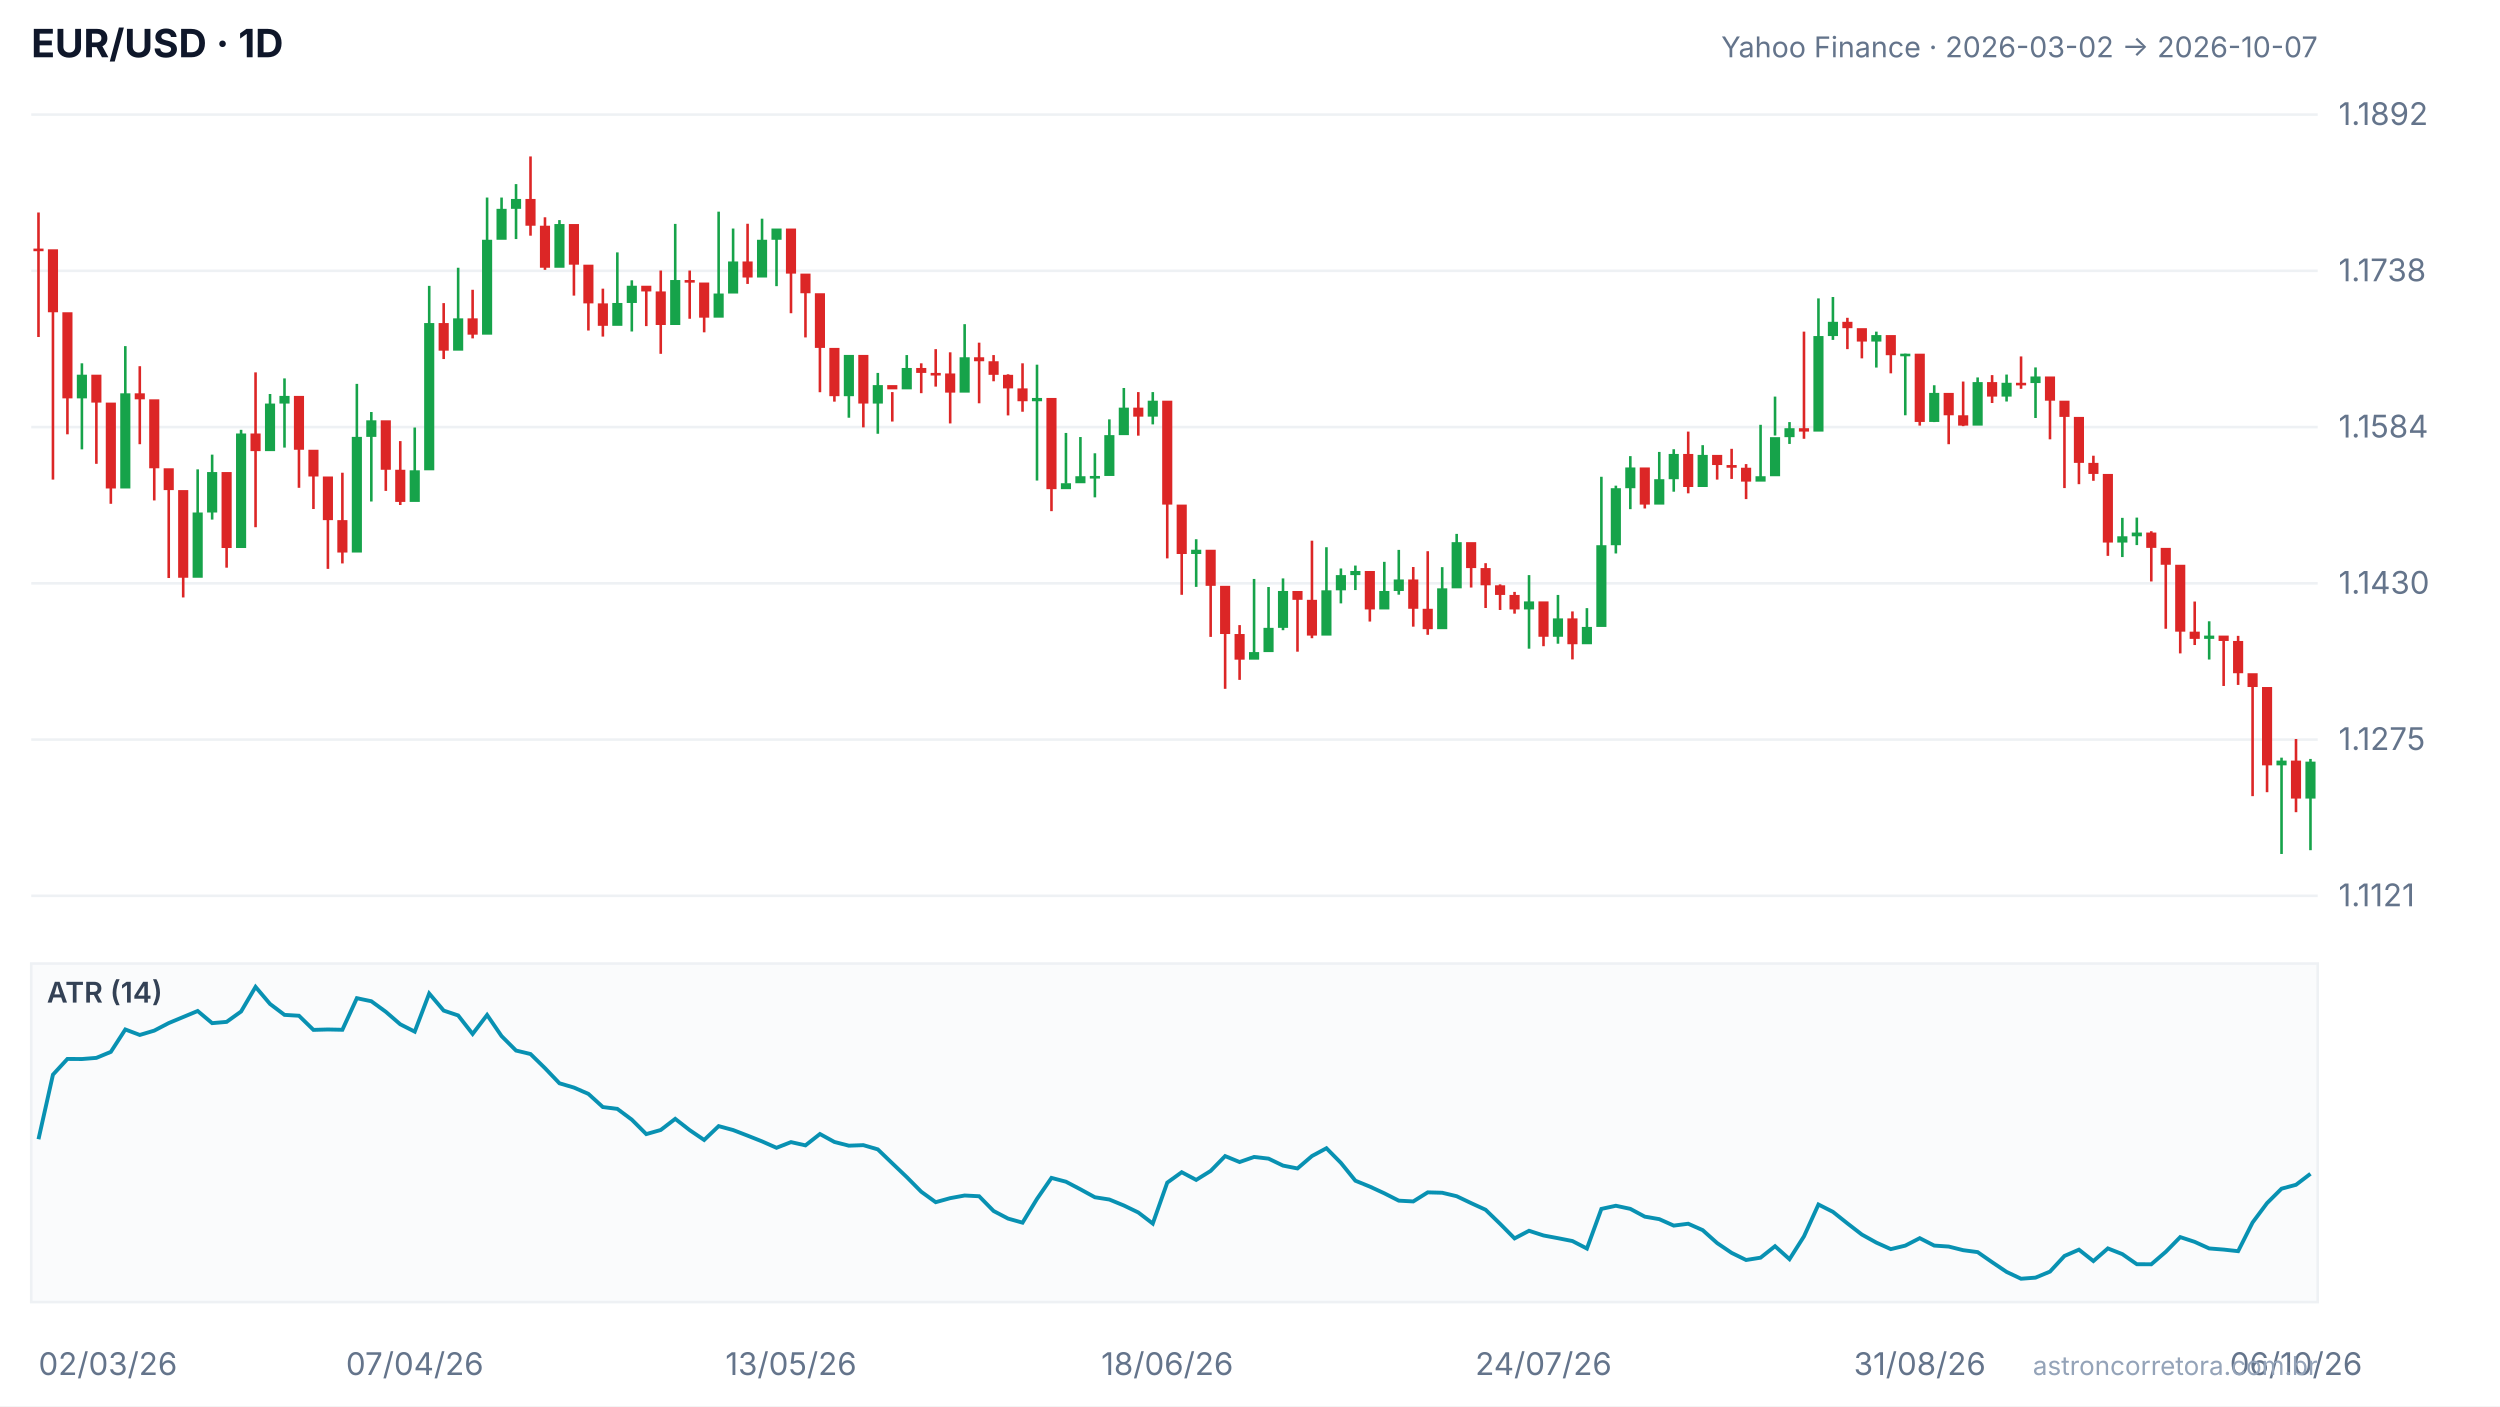
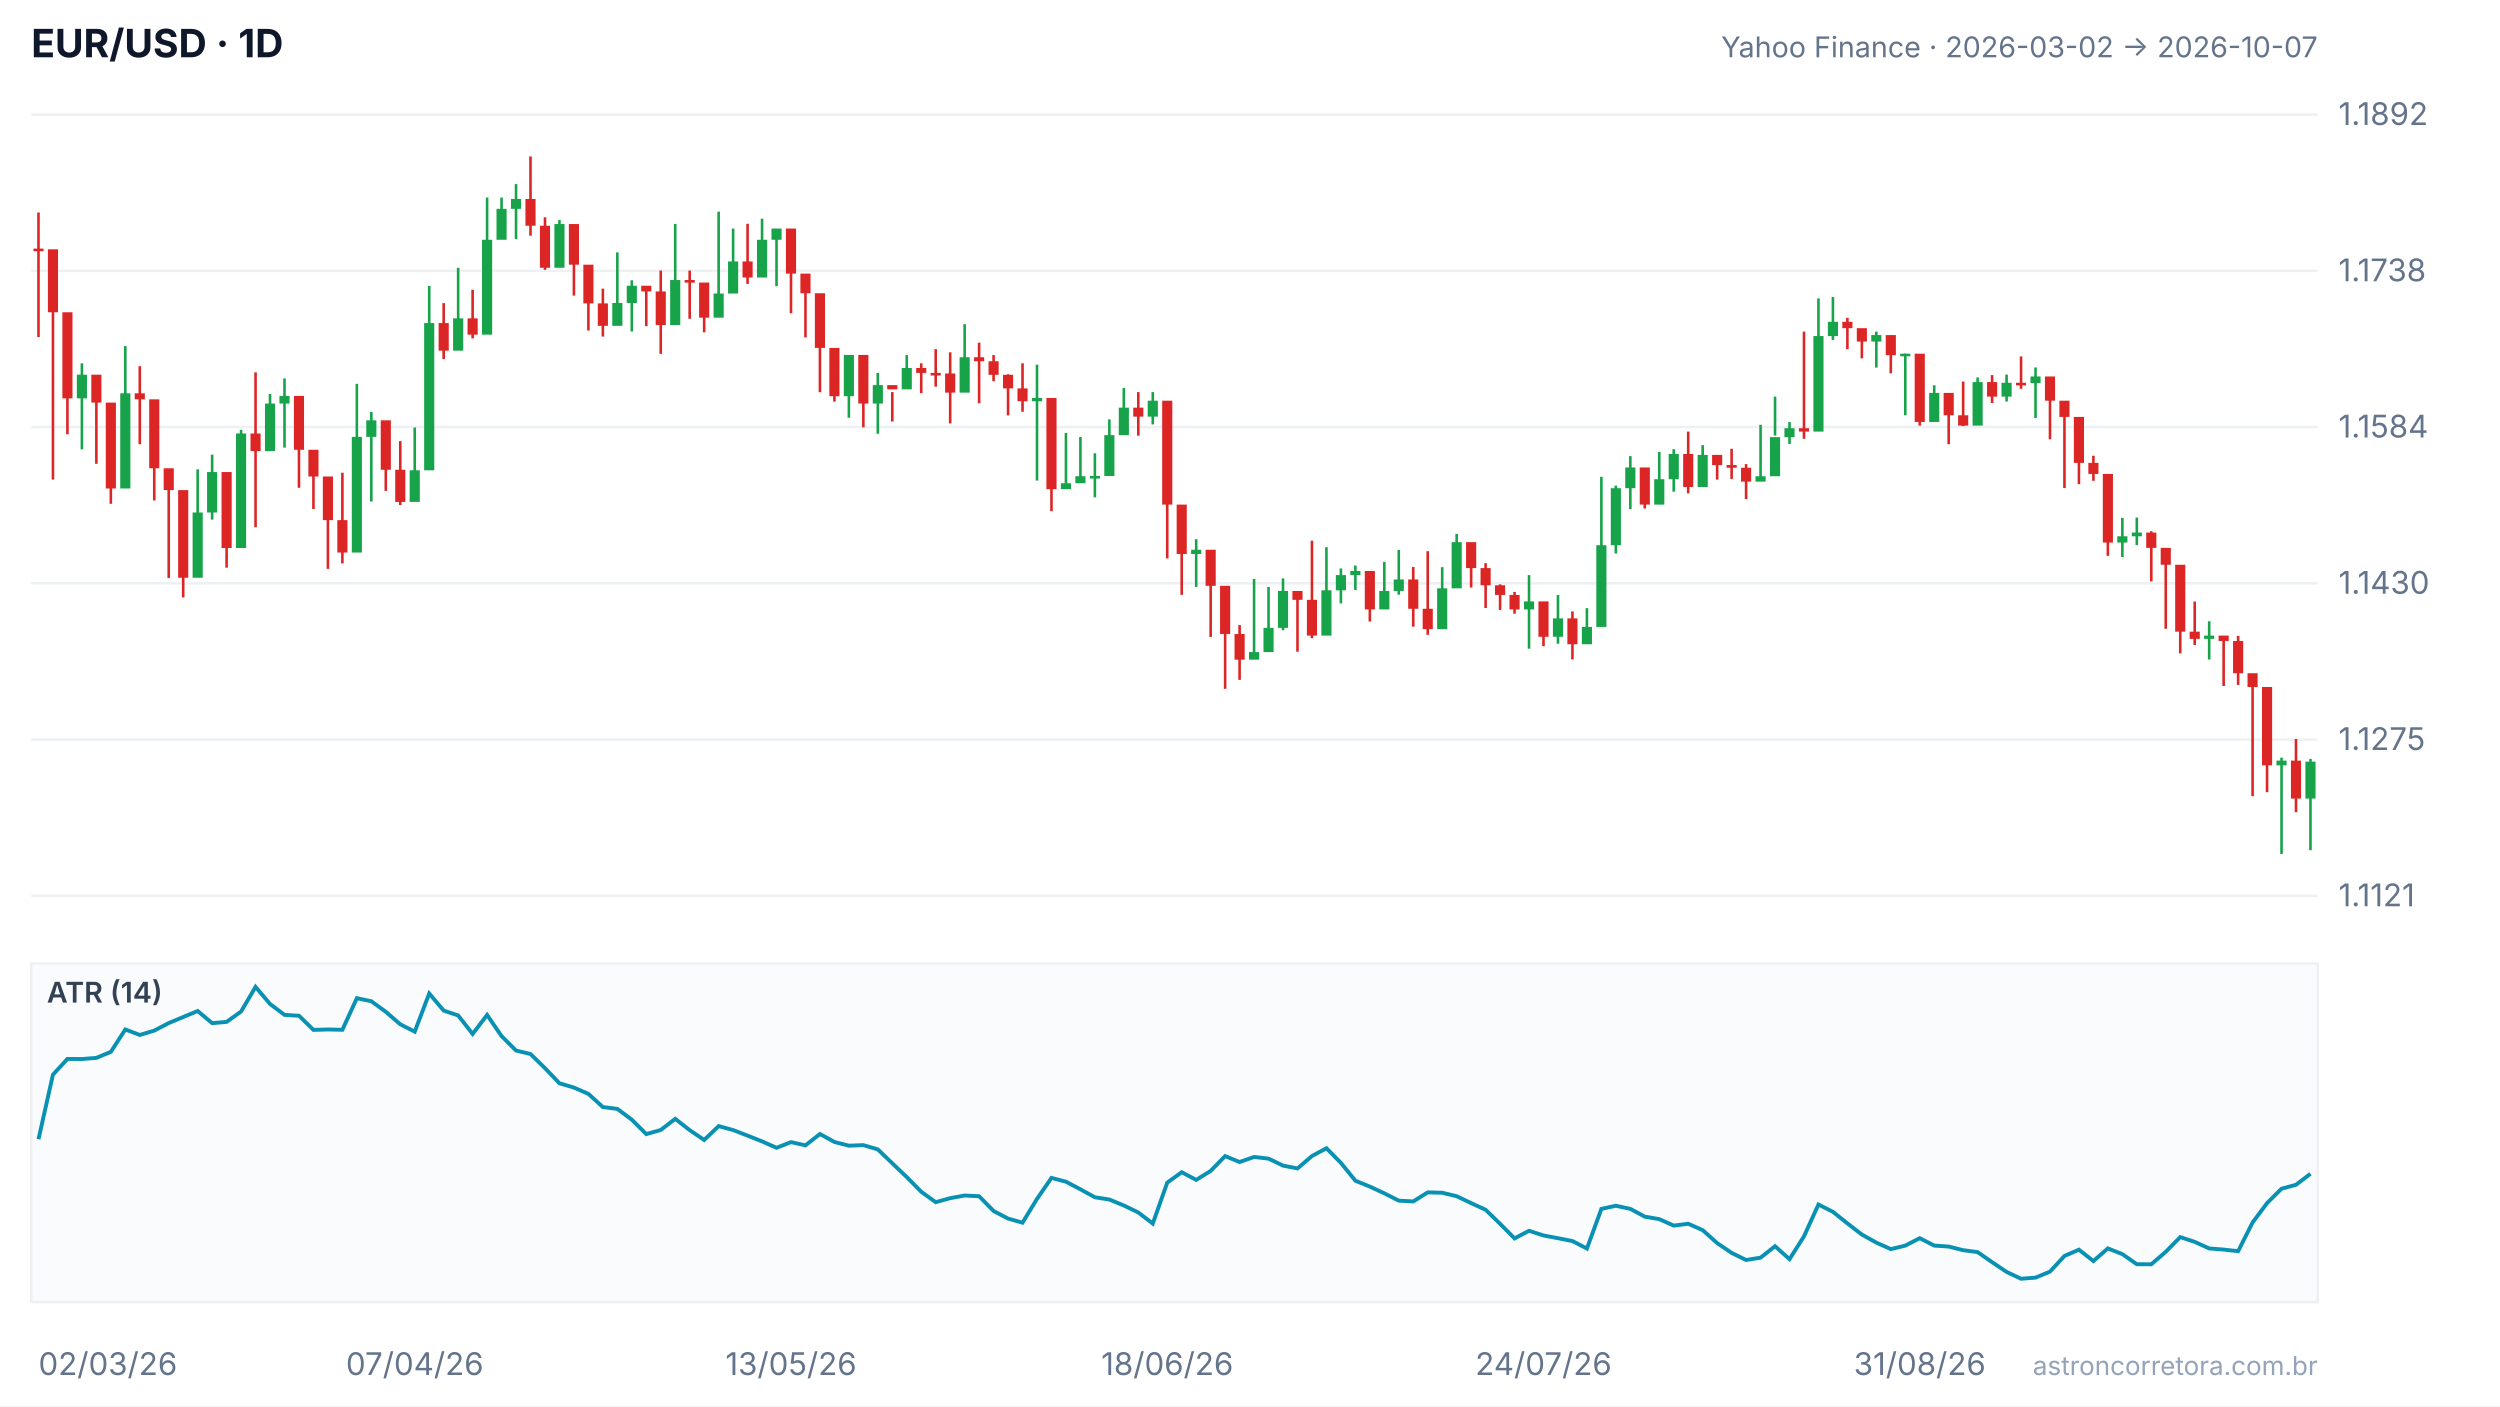
<svg xmlns="http://www.w3.org/2000/svg" viewBox="0 0 960 540" font-family="Inter,system-ui,sans-serif" font-size="12" role="img">
  <rect width="960" height="540" fill="#ffffff" />
  <text x="12" y="22" font-size="15" font-weight="700" fill="#0f172a">EUR/USD · 1D</text>
  <text x="890" y="22" font-size="11" fill="#64748b" text-anchor="end">Yahoo Finance · 2026-03-02 → 2026-10-07</text>
  <line x1="12" x2="890" y1="344" y2="344" stroke="#eef1f4" />
  <text x="898" y="348" fill="#64748b">1.1121</text>
  <line x1="12" x2="890" y1="284" y2="284" stroke="#eef1f4" />
  <text x="898" y="288" fill="#64748b">1.1275</text>
  <line x1="12" x2="890" y1="224" y2="224" stroke="#eef1f4" />
  <text x="898" y="228" fill="#64748b">1.1430</text>
  <line x1="12" x2="890" y1="164" y2="164" stroke="#eef1f4" />
  <text x="898" y="168" fill="#64748b">1.1584</text>
  <line x1="12" x2="890" y1="104" y2="104" stroke="#eef1f4" />
  <text x="898" y="108" fill="#64748b">1.1738</text>
  <line x1="12" x2="890" y1="44" y2="44" stroke="#eef1f4" />
  <text x="898" y="48" fill="#64748b">1.1892</text>
  <text x="14.778" y="528" fill="#64748b" text-anchor="start">02/03/26</text>
  <text x="159.259" y="528" fill="#64748b" text-anchor="middle">07/04/26</text>
  <text x="303.741" y="528" fill="#64748b" text-anchor="middle">13/05/26</text>
  <text x="448.222" y="528" fill="#64748b" text-anchor="middle">18/06/26</text>
  <text x="592.703" y="528" fill="#64748b" text-anchor="middle">24/07/26</text>
  <text x="737.184" y="528" fill="#64748b" text-anchor="middle">31/08/26</text>
-   <text x="881.665" y="528" fill="#64748b" text-anchor="middle">06/10/26</text>
  <line x1="14.778" x2="14.778" y1="81.598" y2="129.412" stroke="#dc2626" />
  <rect x="12.834" y="95.462" width="3.89" height="1" fill="#dc2626" />
  <line x1="20.335" x2="20.335" y1="116.074" y2="184.166" stroke="#dc2626" />
  <rect x="18.391" y="95.731" width="3.89" height="24.178" fill="#dc2626" />
  <line x1="25.892" x2="25.892" y1="136.396" y2="166.775" stroke="#dc2626" />
  <rect x="23.947" y="119.908" width="3.89" height="33.066" fill="#dc2626" />
  <line x1="31.449" x2="31.449" y1="139.51" y2="172.552" stroke="#16a34a" />
  <rect x="29.504" y="143.884" width="3.89" height="9.09" fill="#16a34a" />
  <line x1="37.006" x2="37.006" y1="148.986" y2="178.108" stroke="#dc2626" />
  <rect x="35.061" y="143.884" width="3.89" height="10.714" fill="#dc2626" />
  <line x1="42.563" x2="42.563" y1="160.199" y2="193.456" stroke="#dc2626" />
  <rect x="40.618" y="154.599" width="3.89" height="32.978" fill="#dc2626" />
  <line x1="48.12" x2="48.12" y1="132.907" y2="154.442" stroke="#16a34a" />
  <rect x="46.175" y="151.033" width="3.89" height="36.544" fill="#16a34a" />
  <line x1="53.677" x2="53.677" y1="140.618" y2="170.576" stroke="#dc2626" />
  <rect x="51.732" y="151.033" width="3.89" height="2.308" fill="#dc2626" />
  <line x1="59.234" x2="59.234" y1="170.42" y2="192.168" stroke="#dc2626" />
  <rect x="57.289" y="153.341" width="3.89" height="26.477" fill="#dc2626" />
  <line x1="64.791" x2="64.791" y1="185.252" y2="221.959" stroke="#dc2626" />
  <rect x="62.846" y="179.818" width="3.89" height="8.378" fill="#dc2626" />
  <line x1="70.348" x2="70.348" y1="196.132" y2="229.421" stroke="#dc2626" />
  <rect x="68.403" y="188.197" width="3.89" height="33.66" fill="#dc2626" />
  <line x1="75.905" x2="75.905" y1="180.233" y2="209.466" stroke="#16a34a" />
  <rect x="73.96" y="196.801" width="3.89" height="25.056" fill="#16a34a" />
  <line x1="81.462" x2="81.462" y1="174.579" y2="199.524" stroke="#16a34a" />
  <rect x="79.517" y="181.269" width="3.89" height="15.532" fill="#16a34a" />
  <line x1="87.019" x2="87.019" y1="182.408" y2="217.989" stroke="#dc2626" />
  <rect x="85.074" y="181.269" width="3.89" height="29.169" fill="#dc2626" />
  <line x1="92.576" x2="92.576" y1="165.055" y2="186.337" stroke="#16a34a" />
  <rect x="90.631" y="166.462" width="3.89" height="43.975" fill="#16a34a" />
  <line x1="98.133" x2="98.133" y1="142.989" y2="202.45" stroke="#dc2626" />
  <rect x="96.188" y="166.462" width="3.89" height="6.766" fill="#dc2626" />
  <line x1="103.69" x2="103.69" y1="151.295" y2="169.691" stroke="#16a34a" />
  <rect x="101.745" y="154.966" width="3.89" height="18.263" fill="#16a34a" />
  <line x1="109.247" x2="109.247" y1="145.305" y2="171.876" stroke="#16a34a" />
  <rect x="107.302" y="152.03" width="3.89" height="2.936" fill="#16a34a" />
  <line x1="114.804" x2="114.804" y1="167.817" y2="187.319" stroke="#dc2626" />
  <rect x="112.859" y="152.03" width="3.89" height="20.678" fill="#dc2626" />
  <line x1="120.361" x2="120.361" y1="178.211" y2="195.463" stroke="#dc2626" />
  <rect x="118.416" y="172.708" width="3.89" height="10.268" fill="#dc2626" />
  <line x1="125.918" x2="125.918" y1="187.525" y2="218.447" stroke="#dc2626" />
  <rect x="123.973" y="182.976" width="3.89" height="16.754" fill="#dc2626" />
  <line x1="131.475" x2="131.475" y1="181.527" y2="216.359" stroke="#dc2626" />
  <rect x="129.53" y="199.73" width="3.89" height="12.445" fill="#dc2626" />
  <line x1="137.032" x2="137.032" y1="147.408" y2="174.89" stroke="#16a34a" />
  <rect x="135.087" y="167.765" width="3.89" height="44.41" fill="#16a34a" />
  <line x1="142.589" x2="142.589" y1="158.211" y2="192.58" stroke="#16a34a" />
  <rect x="140.644" y="161.401" width="3.89" height="6.364" fill="#16a34a" />
  <line x1="148.146" x2="148.146" y1="177.693" y2="188.506" stroke="#dc2626" />
  <rect x="146.201" y="161.401" width="3.89" height="18.987" fill="#dc2626" />
  <line x1="153.703" x2="153.703" y1="169.379" y2="193.919" stroke="#dc2626" />
  <rect x="151.758" y="180.388" width="3.89" height="12.347" fill="#dc2626" />
  <line x1="159.259" x2="159.259" y1="164.168" y2="186.802" stroke="#16a34a" />
  <rect x="157.315" y="180.596" width="3.89" height="12.139" fill="#16a34a" />
  <line x1="164.816" x2="164.816" y1="109.776" y2="131.743" stroke="#16a34a" />
  <rect x="162.872" y="124.055" width="3.89" height="56.541" fill="#16a34a" />
  <line x1="170.373" x2="170.373" y1="116.394" y2="137.874" stroke="#dc2626" />
  <rect x="168.428" y="124.055" width="3.89" height="10.598" fill="#dc2626" />
  <line x1="175.93" x2="175.93" y1="102.818" y2="127.345" stroke="#16a34a" />
  <rect x="173.985" y="122.248" width="3.89" height="12.404" fill="#16a34a" />
  <line x1="181.487" x2="181.487" y1="111.273" y2="129.942" stroke="#dc2626" />
  <rect x="179.542" y="122.248" width="3.89" height="6.263" fill="#dc2626" />
  <line x1="187.044" x2="187.044" y1="75.856" y2="96.699" stroke="#16a34a" />
  <rect x="185.099" y="92.071" width="3.89" height="36.44" fill="#16a34a" />
  <line x1="192.601" x2="192.601" y1="75.856" y2="90.078" stroke="#16a34a" />
  <rect x="190.656" y="80.192" width="3.89" height="11.88" fill="#16a34a" />
  <line x1="198.158" x2="198.158" y1="70.697" y2="91.802" stroke="#16a34a" />
  <rect x="196.213" y="76.399" width="3.89" height="3.793" fill="#16a34a" />
  <line x1="203.715" x2="203.715" y1="60.071" y2="90.509" stroke="#dc2626" />
  <rect x="201.77" y="76.399" width="3.89" height="10.28" fill="#dc2626" />
  <line x1="209.272" x2="209.272" y1="83.437" y2="103.622" stroke="#dc2626" />
  <rect x="207.327" y="86.679" width="3.89" height="16.139" fill="#dc2626" />
  <line x1="214.829" x2="214.829" y1="84.518" y2="102.068" stroke="#16a34a" />
  <rect x="212.884" y="86.031" width="3.89" height="16.787" fill="#16a34a" />
  <line x1="220.386" x2="220.386" y1="95.085" y2="113.514" stroke="#dc2626" />
  <rect x="218.441" y="86.031" width="3.89" height="15.607" fill="#dc2626" />
  <line x1="225.943" x2="225.943" y1="112.447" y2="126.921" stroke="#dc2626" />
  <rect x="223.998" y="101.638" width="3.89" height="14.862" fill="#dc2626" />
  <line x1="231.5" x2="231.5" y1="110.845" y2="129.253" stroke="#dc2626" />
  <rect x="229.555" y="116.501" width="3.89" height="8.616" fill="#dc2626" />
  <line x1="237.057" x2="237.057" y1="96.914" y2="116.554" stroke="#16a34a" />
  <rect x="235.112" y="116.341" width="3.89" height="8.776" fill="#16a34a" />
  <line x1="242.614" x2="242.614" y1="107.637" y2="127.292" stroke="#16a34a" />
  <rect x="240.669" y="109.723" width="3.89" height="6.618" fill="#16a34a" />
  <line x1="248.171" x2="248.171" y1="110.311" y2="125.223" stroke="#dc2626" />
  <rect x="246.226" y="109.723" width="3.89" height="2.19" fill="#dc2626" />
  <line x1="253.728" x2="253.728" y1="103.89" y2="135.868" stroke="#dc2626" />
  <rect x="251.783" y="111.913" width="3.89" height="12.885" fill="#dc2626" />
  <line x1="259.285" x2="259.285" y1="85.977" y2="111.326" stroke="#16a34a" />
  <rect x="257.34" y="107.531" width="3.89" height="17.267" fill="#16a34a" />
  <line x1="264.842" x2="264.842" y1="103.89" y2="122.407" stroke="#dc2626" />
  <rect x="262.897" y="107.531" width="3.89" height="1" fill="#dc2626" />
  <line x1="270.399" x2="270.399" y1="112.447" y2="127.611" stroke="#dc2626" />
  <rect x="268.454" y="108.494" width="3.89" height="13.489" fill="#dc2626" />
  <line x1="275.956" x2="275.956" y1="81.274" y2="113.941" stroke="#16a34a" />
  <rect x="274.011" y="112.714" width="3.89" height="9.268" fill="#16a34a" />
  <line x1="281.513" x2="281.513" y1="87.759" y2="100.673" stroke="#16a34a" />
  <rect x="279.568" y="100.404" width="3.89" height="12.31" fill="#16a34a" />
  <line x1="287.07" x2="287.07" y1="85.923" y2="109.028" stroke="#dc2626" />
  <rect x="285.125" y="100.404" width="3.89" height="6.163" fill="#dc2626" />
  <line x1="292.627" x2="292.627" y1="83.978" y2="99.653" stroke="#16a34a" />
  <rect x="290.682" y="92.071" width="3.89" height="14.496" fill="#16a34a" />
  <line x1="298.184" x2="298.184" y1="88.298" y2="109.883" stroke="#16a34a" />
  <rect x="296.239" y="87.759" width="3.89" height="4.313" fill="#16a34a" />
  <line x1="303.741" x2="303.741" y1="102.282" y2="120.281" stroke="#dc2626" />
  <rect x="301.796" y="87.759" width="3.89" height="17.31" fill="#dc2626" />
  <line x1="309.297" x2="309.297" y1="110.471" y2="129.571" stroke="#dc2626" />
  <rect x="307.353" y="105.068" width="3.89" height="7.539" fill="#dc2626" />
  <line x1="314.854" x2="314.854" y1="132.642" y2="150.613" stroke="#dc2626" />
  <rect x="312.909" y="112.607" width="3.89" height="20.987" fill="#dc2626" />
  <line x1="320.411" x2="320.411" y1="134.758" y2="154.232" stroke="#dc2626" />
  <rect x="318.466" y="133.594" width="3.89" height="18.541" fill="#dc2626" />
  <line x1="325.968" x2="325.968" y1="136.343" y2="160.408" stroke="#16a34a" />
  <rect x="324.023" y="136.29" width="3.89" height="15.845" fill="#16a34a" />
  <line x1="331.525" x2="331.525" y1="140.565" y2="164.115" stroke="#dc2626" />
  <rect x="329.58" y="136.29" width="3.89" height="18.675" fill="#dc2626" />
  <line x1="337.082" x2="337.082" y1="143.2" y2="166.566" stroke="#16a34a" />
  <rect x="335.137" y="147.882" width="3.89" height="7.084" fill="#16a34a" />
  <line x1="342.639" x2="342.639" y1="150.561" y2="161.871" stroke="#dc2626" />
  <rect x="340.694" y="147.882" width="3.89" height="1.629" fill="#dc2626" />
  <line x1="348.196" x2="348.196" y1="136.343" y2="145.937" stroke="#16a34a" />
  <rect x="346.251" y="141.303" width="3.89" height="8.207" fill="#16a34a" />
  <line x1="353.753" x2="353.753" y1="139.51" y2="150.98" stroke="#dc2626" />
  <rect x="351.808" y="141.303" width="3.89" height="1.897" fill="#dc2626" />
  <line x1="359.31" x2="359.31" y1="134.07" y2="148.46" stroke="#dc2626" />
  <rect x="357.365" y="143.2" width="3.89" height="1" fill="#dc2626" />
  <line x1="364.867" x2="364.867" y1="135.286" y2="162.601" stroke="#dc2626" />
  <rect x="362.922" y="143.41" width="3.89" height="7.36" fill="#dc2626" />
  <line x1="370.424" x2="370.424" y1="124.48" y2="147.671" stroke="#16a34a" />
  <rect x="368.479" y="137.188" width="3.89" height="13.582" fill="#16a34a" />
  <line x1="375.981" x2="375.981" y1="131.584" y2="154.861" stroke="#dc2626" />
  <rect x="374.036" y="137.188" width="3.89" height="1.531" fill="#dc2626" />
  <line x1="381.538" x2="381.538" y1="136.343" y2="146.41" stroke="#dc2626" />
  <rect x="379.593" y="138.719" width="3.89" height="5.218" fill="#dc2626" />
  <line x1="387.095" x2="387.095" y1="143.726" y2="159.519" stroke="#dc2626" />
  <rect x="385.15" y="143.937" width="3.89" height="5.206" fill="#dc2626" />
  <line x1="392.652" x2="392.652" y1="139.51" y2="158.107" stroke="#dc2626" />
  <rect x="390.707" y="149.143" width="3.89" height="4.932" fill="#dc2626" />
  <line x1="398.209" x2="398.209" y1="140.037" y2="184.528" stroke="#16a34a" />
  <rect x="396.264" y="152.816" width="3.89" height="1.259" fill="#16a34a" />
  <line x1="403.766" x2="403.766" y1="175.513" y2="196.286" stroke="#dc2626" />
  <rect x="401.821" y="152.816" width="3.89" height="35.019" fill="#dc2626" />
  <line x1="409.323" x2="409.323" y1="166.253" y2="185.769" stroke="#16a34a" />
  <rect x="407.378" y="185.562" width="3.89" height="2.273" fill="#16a34a" />
  <line x1="414.88" x2="414.88" y1="167.817" y2="183.39" stroke="#16a34a" />
  <rect x="412.935" y="182.873" width="3.89" height="2.689" fill="#16a34a" />
  <line x1="420.437" x2="420.437" y1="174.059" y2="190.982" stroke="#16a34a" />
  <rect x="418.492" y="182.77" width="3.89" height="1" fill="#16a34a" />
  <line x1="425.994" x2="425.994" y1="161.035" y2="174.059" stroke="#16a34a" />
  <rect x="424.049" y="167.088" width="3.89" height="15.682" fill="#16a34a" />
  <line x1="431.551" x2="431.551" y1="148.986" y2="159.832" stroke="#16a34a" />
  <rect x="429.606" y="156.537" width="3.89" height="10.551" fill="#16a34a" />
  <line x1="437.108" x2="437.108" y1="150.561" y2="167.296" stroke="#dc2626" />
  <rect x="435.163" y="156.537" width="3.89" height="3.453" fill="#dc2626" />
  <line x1="442.665" x2="442.665" y1="150.561" y2="162.967" stroke="#16a34a" />
  <rect x="440.72" y="153.865" width="3.89" height="6.125" fill="#16a34a" />
  <line x1="448.222" x2="448.222" y1="184.942" y2="214.421" stroke="#dc2626" />
  <rect x="446.277" y="153.865" width="3.89" height="39.9" fill="#dc2626" />
  <line x1="453.778" x2="453.778" y1="206.038" y2="228.407" stroke="#dc2626" />
  <rect x="451.834" y="193.765" width="3.89" height="18.972" fill="#dc2626" />
  <line x1="459.335" x2="459.335" y1="207.062" y2="225.363" stroke="#16a34a" />
  <rect x="457.391" y="211.102" width="3.89" height="1.635" fill="#16a34a" />
  <line x1="464.892" x2="464.892" y1="220.331" y2="244.572" stroke="#dc2626" />
  <rect x="462.947" y="211.102" width="3.89" height="13.855" fill="#dc2626" />
  <line x1="470.449" x2="470.449" y1="241.6" y2="264.513" stroke="#dc2626" />
  <rect x="468.504" y="224.956" width="3.89" height="18.507" fill="#dc2626" />
  <line x1="476.006" x2="476.006" y1="240.037" y2="261.069" stroke="#dc2626" />
  <rect x="474.061" y="243.464" width="3.89" height="9.848" fill="#dc2626" />
  <line x1="481.563" x2="481.563" y1="222.315" y2="253.061" stroke="#16a34a" />
  <rect x="479.618" y="250.402" width="3.89" height="2.909" fill="#16a34a" />
  <line x1="487.12" x2="487.12" y1="225.413" y2="242.608" stroke="#16a34a" />
  <rect x="485.175" y="241.096" width="3.89" height="9.307" fill="#16a34a" />
  <line x1="492.677" x2="492.677" y1="222.111" y2="242.003" stroke="#16a34a" />
  <rect x="490.732" y="226.936" width="3.89" height="14.16" fill="#16a34a" />
  <line x1="498.234" x2="498.234" y1="228.964" y2="250.251" stroke="#dc2626" />
  <rect x="496.289" y="226.936" width="3.89" height="3.396" fill="#dc2626" />
  <line x1="503.791" x2="503.791" y1="207.625" y2="245.075" stroke="#dc2626" />
  <rect x="501.846" y="230.332" width="3.89" height="13.736" fill="#dc2626" />
  <line x1="509.348" x2="509.348" y1="210.131" y2="227.291" stroke="#16a34a" />
  <rect x="507.403" y="226.683" width="3.89" height="17.386" fill="#16a34a" />
  <line x1="514.905" x2="514.905" y1="218.295" y2="231.7" stroke="#16a34a" />
  <rect x="512.96" y="220.84" width="3.89" height="5.843" fill="#16a34a" />
  <line x1="520.462" x2="520.462" y1="217.174" y2="226.581" stroke="#16a34a" />
  <rect x="518.517" y="219.262" width="3.89" height="1.578" fill="#16a34a" />
  <line x1="526.019" x2="526.019" y1="222.874" y2="238.675" stroke="#dc2626" />
  <rect x="524.074" y="219.262" width="3.89" height="14.765" fill="#dc2626" />
  <line x1="531.576" x2="531.576" y1="215.747" y2="227.24" stroke="#16a34a" />
  <rect x="529.631" y="226.936" width="3.89" height="7.091" fill="#16a34a" />
  <line x1="537.133" x2="537.133" y1="211.153" y2="228.356" stroke="#16a34a" />
  <rect x="535.188" y="222.518" width="3.89" height="4.418" fill="#16a34a" />
  <line x1="542.69" x2="542.69" y1="217.735" y2="240.642" stroke="#dc2626" />
  <rect x="540.745" y="222.518" width="3.89" height="11.256" fill="#dc2626" />
  <line x1="548.247" x2="548.247" y1="211.664" y2="243.766" stroke="#dc2626" />
  <rect x="546.302" y="233.774" width="3.89" height="7.826" fill="#dc2626" />
  <line x1="553.804" x2="553.804" y1="217.786" y2="232.965" stroke="#16a34a" />
  <rect x="551.859" y="225.921" width="3.89" height="15.679" fill="#16a34a" />
  <line x1="559.361" x2="559.361" y1="205.013" y2="220.585" stroke="#16a34a" />
  <rect x="557.416" y="208.187" width="3.89" height="17.734" fill="#16a34a" />
  <line x1="564.918" x2="564.918" y1="214.726" y2="225.617" stroke="#dc2626" />
  <rect x="562.973" y="208.187" width="3.89" height="9.955" fill="#dc2626" />
  <line x1="570.475" x2="570.475" y1="216.257" y2="233.471" stroke="#dc2626" />
  <rect x="568.53" y="218.142" width="3.89" height="6.611" fill="#dc2626" />
  <line x1="576.032" x2="576.032" y1="224.398" y2="234.23" stroke="#dc2626" />
  <rect x="574.087" y="224.753" width="3.89" height="3.704" fill="#dc2626" />
  <line x1="581.589" x2="581.589" y1="227.291" y2="235.645" stroke="#dc2626" />
  <rect x="579.644" y="228.458" width="3.89" height="5.57" fill="#dc2626" />
  <line x1="587.146" x2="587.146" y1="220.84" y2="249.097" stroke="#16a34a" />
  <rect x="585.201" y="230.941" width="3.89" height="3.087" fill="#16a34a" />
  <line x1="592.703" x2="592.703" y1="235.544" y2="248.142" stroke="#dc2626" />
  <rect x="590.758" y="230.941" width="3.89" height="13.581" fill="#dc2626" />
  <line x1="598.259" x2="598.259" y1="228.458" y2="247.187" stroke="#16a34a" />
  <rect x="596.315" y="237.463" width="3.89" height="7.058" fill="#16a34a" />
  <line x1="603.816" x2="603.816" y1="234.786" y2="253.212" stroke="#dc2626" />
  <rect x="601.872" y="237.463" width="3.89" height="9.925" fill="#dc2626" />
  <line x1="609.373" x2="609.373" y1="233.522" y2="244.873" stroke="#16a34a" />
  <rect x="607.428" y="240.743" width="3.89" height="6.645" fill="#16a34a" />
  <line x1="614.93" x2="614.93" y1="183.08" y2="221.755" stroke="#16a34a" />
  <rect x="612.985" y="209.364" width="3.89" height="31.379" fill="#16a34a" />
  <line x1="620.487" x2="620.487" y1="186.493" y2="212.532" stroke="#16a34a" />
  <rect x="618.542" y="187.473" width="3.89" height="21.89" fill="#16a34a" />
  <line x1="626.044" x2="626.044" y1="175.15" y2="195.515" stroke="#16a34a" />
  <rect x="624.099" y="179.507" width="3.89" height="7.966" fill="#16a34a" />
  <line x1="631.601" x2="631.601" y1="184.425" y2="195.258" stroke="#dc2626" />
  <rect x="629.656" y="179.507" width="3.89" height="14.257" fill="#dc2626" />
  <line x1="637.158" x2="637.158" y1="173.54" y2="185.924" stroke="#16a34a" />
  <rect x="635.213" y="184.012" width="3.89" height="9.753" fill="#16a34a" />
  <line x1="642.715" x2="642.715" y1="172.5" y2="188.816" stroke="#16a34a" />
  <rect x="640.77" y="174.319" width="3.89" height="9.693" fill="#16a34a" />
  <line x1="648.272" x2="648.272" y1="165.732" y2="189.435" stroke="#dc2626" />
  <rect x="646.327" y="174.319" width="3.89" height="12.69" fill="#dc2626" />
  <line x1="653.829" x2="653.829" y1="170.94" y2="179.3" stroke="#16a34a" />
  <rect x="651.884" y="174.683" width="3.89" height="12.326" fill="#16a34a" />
  <line x1="659.386" x2="659.386" y1="176.136" y2="184.166" stroke="#dc2626" />
  <rect x="657.441" y="174.683" width="3.89" height="3.891" fill="#dc2626" />
  <line x1="664.943" x2="664.943" y1="172.345" y2="183.908" stroke="#dc2626" />
  <rect x="662.998" y="178.574" width="3.89" height="1.037" fill="#dc2626" />
  <line x1="670.5" x2="670.5" y1="178.211" y2="191.653" stroke="#dc2626" />
  <rect x="668.555" y="179.611" width="3.89" height="5.331" fill="#dc2626" />
  <line x1="676.057" x2="676.057" y1="163.124" y2="183.96" stroke="#16a34a" />
  <rect x="674.112" y="182.873" width="3.89" height="2.069" fill="#16a34a" />
  <line x1="681.614" x2="681.614" y1="152.292" y2="167.244" stroke="#16a34a" />
  <rect x="679.669" y="167.869" width="3.89" height="15.004" fill="#16a34a" />
  <line x1="687.171" x2="687.171" y1="162.079" y2="170.472" stroke="#16a34a" />
  <rect x="685.226" y="164.428" width="3.89" height="3.441" fill="#16a34a" />
  <line x1="692.728" x2="692.728" y1="127.345" y2="168.494" stroke="#dc2626" />
  <rect x="690.783" y="164.428" width="3.89" height="1.304" fill="#dc2626" />
  <line x1="698.285" x2="698.285" y1="114.582" y2="130.419" stroke="#16a34a" />
  <rect x="696.34" y="129.042" width="3.89" height="36.691" fill="#16a34a" />
  <line x1="703.842" x2="703.842" y1="114.048" y2="130.525" stroke="#16a34a" />
  <rect x="701.897" y="123.577" width="3.89" height="5.465" fill="#16a34a" />
  <line x1="709.399" x2="709.399" y1="122.036" y2="134.07" stroke="#dc2626" />
  <rect x="707.454" y="123.577" width="3.89" height="2.443" fill="#dc2626" />
  <line x1="714.956" x2="714.956" y1="128.406" y2="137.611" stroke="#dc2626" />
  <rect x="713.011" y="126.019" width="3.89" height="5.141" fill="#dc2626" />
  <line x1="720.513" x2="720.513" y1="127.345" y2="141.145" stroke="#16a34a" />
  <rect x="718.568" y="128.671" width="3.89" height="2.49" fill="#16a34a" />
  <line x1="726.07" x2="726.07" y1="133.7" y2="143.358" stroke="#dc2626" />
  <rect x="724.125" y="128.671" width="3.89" height="7.725" fill="#dc2626" />
  <line x1="731.627" x2="731.627" y1="135.815" y2="159.467" stroke="#16a34a" />
  <rect x="729.682" y="135.815" width="3.89" height="1" fill="#16a34a" />
  <line x1="737.184" x2="737.184" y1="148.986" y2="163.437" stroke="#dc2626" />
  <rect x="735.239" y="135.815" width="3.89" height="26.213" fill="#dc2626" />
  <line x1="742.741" x2="742.741" y1="147.934" y2="162.079" stroke="#16a34a" />
  <rect x="740.796" y="150.875" width="3.89" height="11.152" fill="#16a34a" />
  <line x1="748.297" x2="748.297" y1="155.856" y2="170.576" stroke="#dc2626" />
  <rect x="746.353" y="150.875" width="3.89" height="8.591" fill="#dc2626" />
  <line x1="753.854" x2="753.854" y1="146.515" y2="163.646" stroke="#dc2626" />
  <rect x="751.909" y="159.467" width="3.89" height="3.97" fill="#dc2626" />
  <line x1="759.411" x2="759.411" y1="144.937" y2="162.654" stroke="#16a34a" />
  <rect x="757.466" y="146.725" width="3.89" height="16.712" fill="#16a34a" />
  <line x1="764.968" x2="764.968" y1="144.042" y2="154.756" stroke="#dc2626" />
  <rect x="763.023" y="146.725" width="3.89" height="5.567" fill="#dc2626" />
  <line x1="770.525" x2="770.525" y1="143.832" y2="154.18" stroke="#16a34a" />
  <rect x="768.58" y="146.988" width="3.89" height="5.304" fill="#16a34a" />
  <line x1="776.082" x2="776.082" y1="136.871" y2="149.3" stroke="#dc2626" />
  <rect x="774.137" y="146.988" width="3.89" height="1" fill="#dc2626" />
  <line x1="781.639" x2="781.639" y1="141.092" y2="160.513" stroke="#16a34a" />
  <rect x="779.694" y="144.569" width="3.89" height="2.525" fill="#16a34a" />
  <line x1="787.196" x2="787.196" y1="150.035" y2="168.702" stroke="#dc2626" />
  <rect x="785.251" y="144.569" width="3.89" height="9.296" fill="#dc2626" />
  <line x1="792.753" x2="792.753" y1="159.467" y2="187.422" stroke="#dc2626" />
  <rect x="790.808" y="153.865" width="3.89" height="6.229" fill="#dc2626" />
  <line x1="798.31" x2="798.31" y1="176.136" y2="185.924" stroke="#dc2626" />
  <rect x="796.365" y="160.094" width="3.89" height="17.651" fill="#dc2626" />
  <line x1="803.867" x2="803.867" y1="174.994" y2="184.632" stroke="#dc2626" />
  <rect x="801.922" y="177.745" width="3.89" height="4.249" fill="#dc2626" />
  <line x1="809.424" x2="809.424" y1="197.469" y2="213.451" stroke="#dc2626" />
  <rect x="807.479" y="181.993" width="3.89" height="26.348" fill="#dc2626" />
  <line x1="814.981" x2="814.981" y1="198.857" y2="213.911" stroke="#16a34a" />
  <rect x="813.036" y="205.935" width="3.89" height="2.406" fill="#16a34a" />
  <line x1="820.538" x2="820.538" y1="198.754" y2="209.313" stroke="#16a34a" />
  <rect x="818.593" y="204.501" width="3.89" height="1.434" fill="#16a34a" />
  <line x1="826.095" x2="826.095" y1="203.988" y2="223.28" stroke="#dc2626" />
  <rect x="824.15" y="204.501" width="3.89" height="5.885" fill="#dc2626" />
  <line x1="831.652" x2="831.652" y1="215.747" y2="241.449" stroke="#dc2626" />
  <rect x="829.707" y="210.387" width="3.89" height="6.482" fill="#dc2626" />
  <line x1="837.209" x2="837.209" y1="235.544" y2="250.904" stroke="#dc2626" />
  <rect x="835.264" y="216.868" width="3.89" height="25.689" fill="#dc2626" />
  <line x1="842.766" x2="842.766" y1="230.991" y2="247.69" stroke="#dc2626" />
  <rect x="840.821" y="242.558" width="3.89" height="2.769" fill="#dc2626" />
  <line x1="848.323" x2="848.323" y1="238.574" y2="253.262" stroke="#16a34a" />
  <rect x="846.378" y="244.068" width="3.89" height="1.258" fill="#16a34a" />
  <line x1="853.88" x2="853.88" y1="246.131" y2="263.415" stroke="#dc2626" />
  <rect x="851.935" y="244.068" width="3.89" height="2.063" fill="#dc2626" />
  <line x1="859.437" x2="859.437" y1="244.169" y2="263.016" stroke="#dc2626" />
  <rect x="857.492" y="246.131" width="3.89" height="12.388" fill="#dc2626" />
  <line x1="864.994" x2="864.994" y1="259.169" y2="305.721" stroke="#dc2626" />
  <rect x="863.049" y="258.519" width="3.89" height="5.295" fill="#dc2626" />
  <line x1="870.551" x2="870.551" y1="280.119" y2="304.204" stroke="#dc2626" />
  <rect x="868.606" y="263.815" width="3.89" height="30.078" fill="#dc2626" />
  <line x1="876.108" x2="876.108" y1="290.938" y2="327.929" stroke="#16a34a" />
  <rect x="874.163" y="292.071" width="3.89" height="1.822" fill="#16a34a" />
  <line x1="881.665" x2="881.665" y1="283.781" y2="311.881" stroke="#dc2626" />
  <rect x="879.72" y="292.071" width="3.89" height="14.58" fill="#dc2626" />
  <line x1="887.222" x2="887.222" y1="291.431" y2="326.475" stroke="#16a34a" />
  <rect x="885.277" y="292.465" width="3.89" height="14.186" fill="#16a34a" />
  <rect x="12" y="370" width="878" height="130" fill="#fafbfc" stroke="#eef1f4" />
  <text x="18" y="385" font-size="11" font-weight="600" fill="#334155">ATR (14)</text>
  <polyline fill="none" stroke="#0891b2" stroke-width="1.5" points="14.778,437.464 20.335,412.668 25.892,406.629 31.449,406.669 37.006,406.225 42.563,403.918 48.12,395.315 53.677,397.424 59.234,395.758 64.791,392.858 70.348,390.539 75.905,388.222 81.462,392.886 87.019,392.405 92.576,388.419 98.133,378.966 103.69,385.522 109.247,389.714 114.804,390.045 120.361,395.473 125.918,395.318 131.475,395.436 137.032,383.313 142.589,384.477 148.146,388.526 153.703,393.333 159.259,396.152 164.816,381.505 170.373,388.065 175.93,389.925 181.487,397.032 187.044,389.743 192.601,397.866 198.158,403.41 203.715,404.745 209.272,410.174 214.829,415.985 220.386,417.629 225.943,420.054 231.5,425.116 237.057,425.813 242.614,429.954 248.171,435.496 253.728,433.91 259.285,429.641 264.842,433.972 270.399,437.75 275.956,432.435 281.513,433.937 287.07,436.087 292.627,438.295 298.184,440.755 303.741,438.571 309.297,439.819 314.854,435.46 320.411,438.51 325.968,439.942 331.525,439.735 337.082,441.364 342.639,446.709 348.196,452.008 353.753,457.622 359.31,461.642 364.867,460.093 370.424,459.073 375.981,459.358 381.538,465.02 387.095,467.938 392.652,469.502 398.209,460.374 403.766,452.315 409.323,453.775 414.88,456.698 420.437,459.749 425.994,460.616 431.551,462.905 437.108,465.589 442.665,469.85 448.222,454.132 453.778,450.126 459.335,453.083 464.892,449.631 470.449,443.938 476.006,446.222 481.563,444.27 487.12,444.912 492.677,447.592 498.234,448.681 503.791,443.917 509.348,440.928 514.905,446.543 520.462,453.39 526.019,455.66 531.576,458.23 537.133,461.057 542.69,461.351 548.247,457.867 553.804,458.018 559.361,459.346 564.918,462.001 570.475,464.554 576.032,469.941 581.589,475.548 587.146,472.621 592.703,474.42 598.259,475.467 603.816,476.563 609.373,479.444 614.93,464.223 620.487,463.011 626.044,464.204 631.601,467.198 637.158,468.15 642.715,470.631 648.272,469.916 653.829,472.372 659.386,477.343 664.943,481.109 670.5,483.839 676.057,482.951 681.614,478.545 687.171,483.521 692.728,474.757 698.285,462.532 703.842,465.348 709.399,469.779 714.956,474.073 720.513,477.159 726.07,479.662 731.627,478.323 737.184,475.457 742.741,478.303 748.297,478.676 753.854,480.072 759.411,480.808 764.968,484.674 770.525,488.413 776.082,491.034 781.639,490.612 787.196,488.294 792.753,482.291 798.31,479.874 803.867,484.246 809.424,479.39 814.981,481.584 820.538,485.457 826.095,485.486 831.652,480.703 837.209,475.047 842.766,476.879 848.323,479.401 853.88,479.84 859.437,480.451 864.994,469.433 870.551,461.986 876.108,456.459 881.665,454.96 887.222,450.73" />
  <text x="890" y="528" font-size="10" fill="#94a3b8" text-anchor="end">astroncorretora.com.br</text>
</svg>
